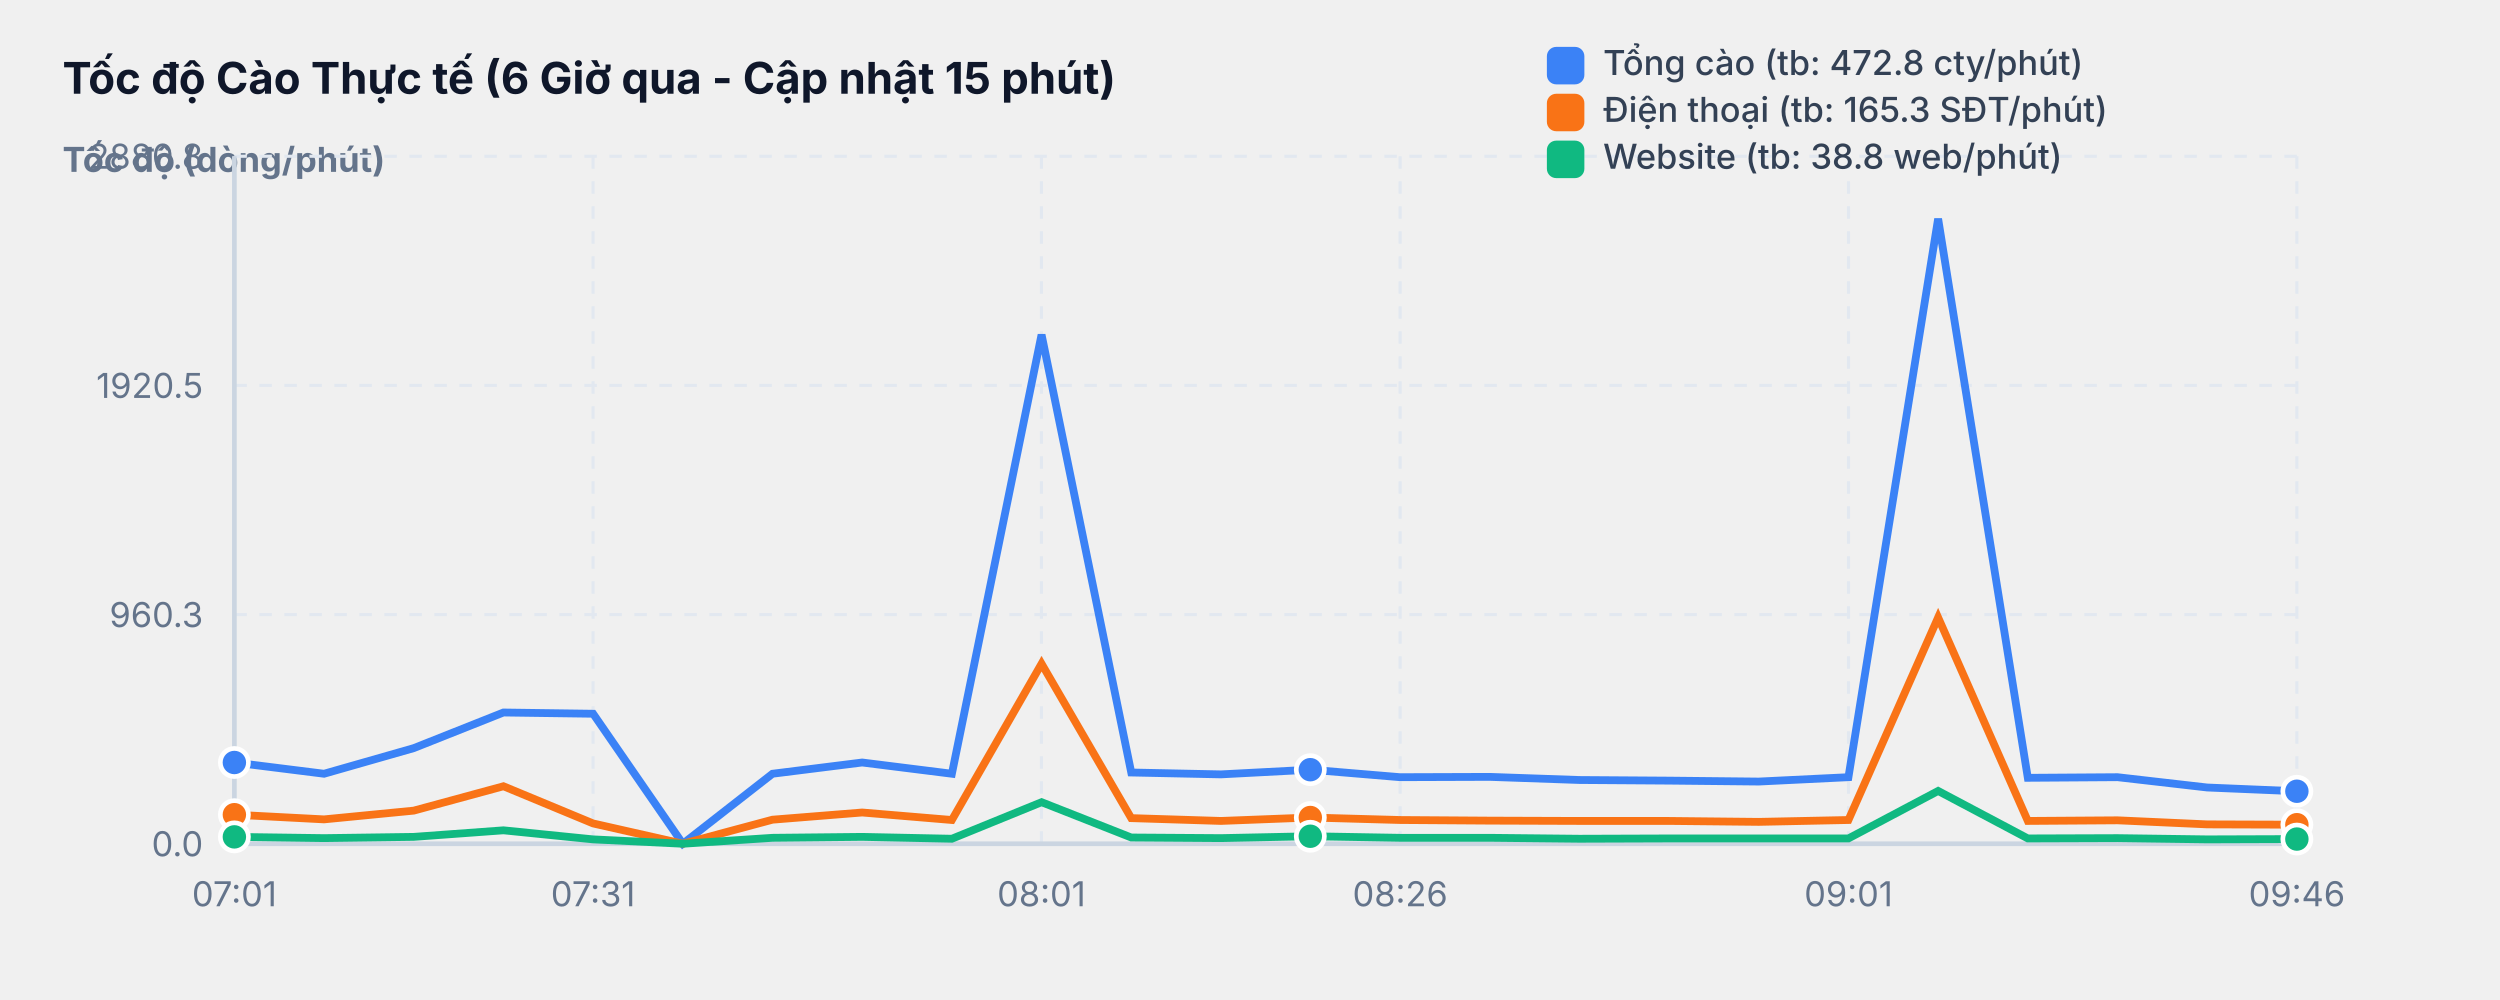
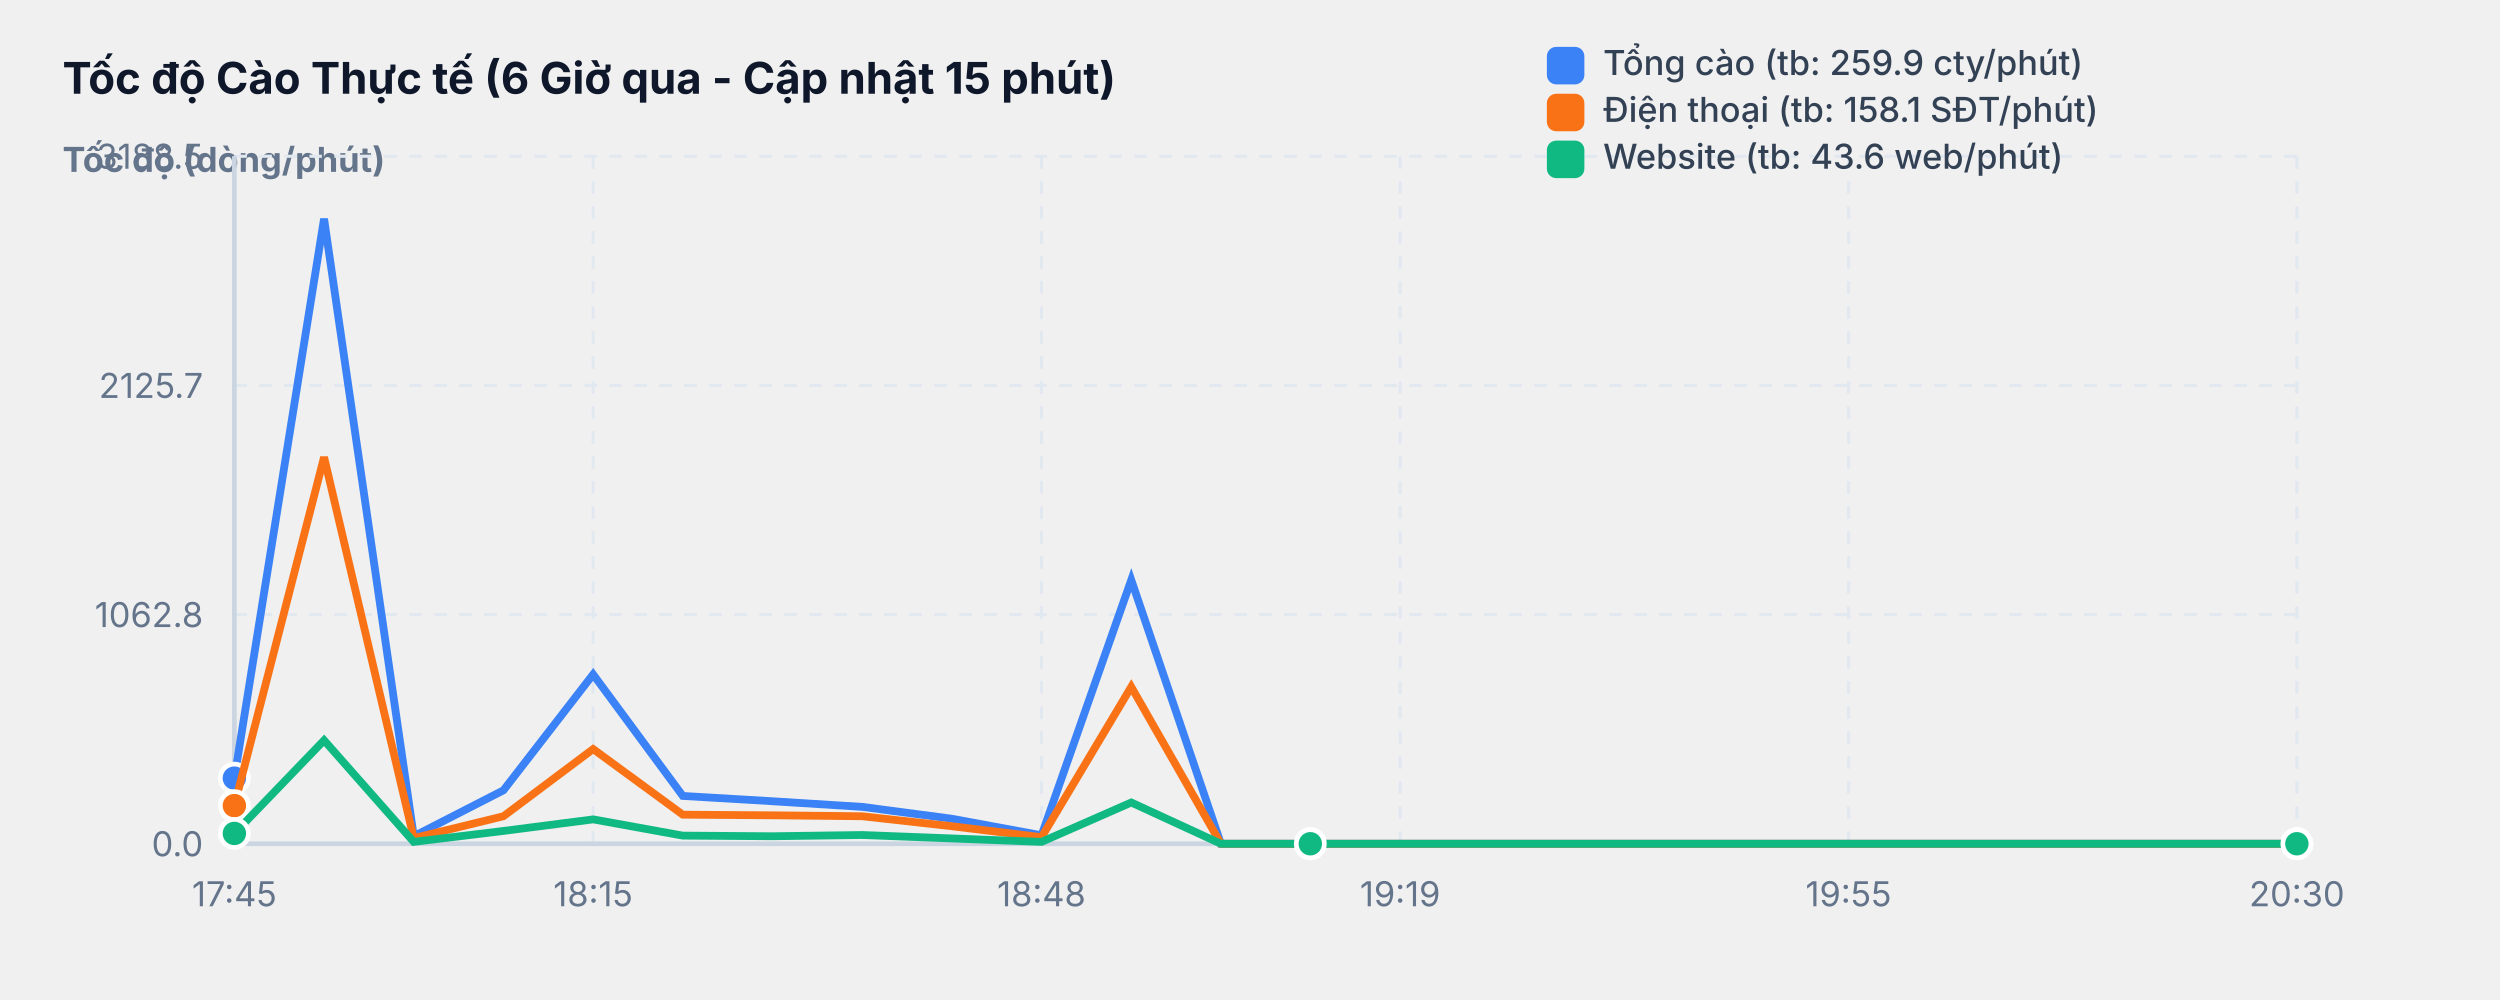
<svg xmlns="http://www.w3.org/2000/svg" viewBox="0 0 800 320" width="100%" height="320" style="background-color: #f8fafc; border: 1px solid #e2e8f0; border-radius: 12px; font-family: system-ui, -apple-system, sans-serif;">
  <style>
        .grid-line { stroke: #e2e8f0; stroke-width: 1; stroke-dasharray: 4 4; fill: none; }
        .axis-line { stroke: #cbd5e1; stroke-width: 1.5; fill: none; }
        .axis-text { fill: #64748b; font-size: 11px; }
        .title { fill: #0f172a; font-size: 14px; font-weight: bold; }
        .legend-text { fill: #334155; font-size: 11px; font-weight: 500; }
        .line-total { stroke: #3b82f6; stroke-width: 2.5; fill: none; stroke-linecap: round; }
        .line-phone { stroke: #f97316; stroke-width: 2.5; fill: none; stroke-linecap: round; }
        .line-web { stroke: #10b981; stroke-width: 2.5; fill: none; stroke-linecap: round; }
        .dot-total { fill: #3b82f6; stroke: #ffffff; stroke-width: 1.5; }
        .dot-phone { fill: #f97316; stroke: #ffffff; stroke-width: 1.5; }
        .dot-web { fill: #10b981; stroke: #ffffff; stroke-width: 1.5; }
        @media (prefers-color-scheme: dark) {
            svg { background-color: #0f172a !important; border-color: #334155 !important; }
            .grid-line { stroke: #334155; }
            .axis-line { stroke: #475569; }
            .axis-text { fill: #94a3b8; }
            .title { fill: #f8fafc; }
            .legend-text { fill: #cbd5e1; }
            .dot-total { stroke: #0f172a; }
            .dot-phone { stroke: #0f172a; }
            .dot-web { stroke: #0f172a; }
        }
    </style>
  <text x="20" y="30" class="title">Tốc độ Cào Thực tế (6 Giờ qua - Cập nhật 15 phút)</text>
  <text x="20" y="55" class="axis-text" font-weight="bold">Tốc độ (dòng/phút)</text>
  <line x1="75" y1="50.0" x2="735" y2="50.0" class="grid-line" />
-   <text x="65" y="54.0" text-anchor="end" class="axis-text">2880.8</text>
+   <text x="65" y="54.0" text-anchor="end" class="axis-text">3188.5</text>
  <line x1="75" y1="123.333" x2="735" y2="123.333" class="grid-line" />
-   <text x="65" y="127.333" text-anchor="end" class="axis-text">1920.5</text>
+   <text x="65" y="127.333" text-anchor="end" class="axis-text">2125.7</text>
  <line x1="75" y1="196.667" x2="735" y2="196.667" class="grid-line" />
-   <text x="65" y="200.667" text-anchor="end" class="axis-text">960.3</text>
+   <text x="65" y="200.667" text-anchor="end" class="axis-text">1062.8</text>
  <line x1="75" y1="270.0" x2="735" y2="270.0" class="grid-line" />
  <text x="65" y="274.0" text-anchor="end" class="axis-text">0.0</text>
  <line x1="75.0" y1="50" x2="75.0" y2="270" class="grid-line" />
-   <text x="75.0" y="290" text-anchor="middle" class="axis-text">07:01</text>
+   <text x="75.0" y="290" text-anchor="middle" class="axis-text">17:45</text>
  <line x1="189.783" y1="50" x2="189.783" y2="270" class="grid-line" />
-   <text x="189.783" y="290" text-anchor="middle" class="axis-text">07:31</text>
+   <text x="189.783" y="290" text-anchor="middle" class="axis-text">18:15</text>
  <line x1="333.261" y1="50" x2="333.261" y2="270" class="grid-line" />
-   <text x="333.261" y="290" text-anchor="middle" class="axis-text">08:01</text>
+   <text x="333.261" y="290" text-anchor="middle" class="axis-text">18:48</text>
  <line x1="448.043" y1="50" x2="448.043" y2="270" class="grid-line" />
-   <text x="448.043" y="290" text-anchor="middle" class="axis-text">08:26</text>
+   <text x="448.043" y="290" text-anchor="middle" class="axis-text">19:19</text>
  <line x1="591.522" y1="50" x2="591.522" y2="270" class="grid-line" />
-   <text x="591.522" y="290" text-anchor="middle" class="axis-text">09:01</text>
+   <text x="591.522" y="290" text-anchor="middle" class="axis-text">19:55</text>
  <line x1="735.0" y1="50" x2="735.0" y2="270" class="grid-line" />
-   <text x="735.0" y="290" text-anchor="middle" class="axis-text">09:46</text>
+   <text x="735.0" y="290" text-anchor="middle" class="axis-text">20:30</text>
  <line x1="75" y1="50" x2="75" y2="270" class="axis-line" />
  <line x1="75" y1="270" x2="735" y2="270" class="axis-line" />
-   <path d="M 75.0 244.0 L 103.7 247.6 L 132.4 239.4 L 161.1 228.0 L 189.8 228.4 L 218.5 270.0 L 247.2 247.6 L 275.9 244.0 L 304.6 247.6 L 333.3 107.1 L 362.0 247.2 L 390.7 247.8 L 419.3 246.3 L 448.0 248.7 L 476.7 248.6 L 505.4 249.6 L 534.1 249.8 L 562.8 250.1 L 591.5 248.7 L 620.2 70.0 L 648.9 248.9 L 677.6 248.7 L 706.3 252.0 L 735.0 253.2" class="line-total" />
-   <circle cx="75.0" cy="244.0" r="4.5" class="dot-total" />
-   <circle cx="419.3" cy="246.3" r="4.5" class="dot-total" />
-   <circle cx="735.0" cy="253.2" r="4.5" class="dot-total" />
-   <path d="M 75.0 260.7 L 103.7 262.2 L 132.4 259.4 L 161.1 251.6 L 189.8 263.5 L 218.5 270.0 L 247.2 262.3 L 275.9 260.0 L 304.6 262.4 L 333.3 212.4 L 362.0 261.8 L 390.7 262.7 L 419.3 261.6 L 448.0 262.4 L 476.7 262.6 L 505.4 262.7 L 534.1 262.7 L 562.8 263.0 L 591.5 262.4 L 620.2 197.6 L 648.9 262.7 L 677.6 262.5 L 706.3 263.8 L 735.0 263.9" class="line-phone" />
-   <circle cx="75.0" cy="260.7" r="4.5" class="dot-phone" />
-   <circle cx="419.3" cy="261.6" r="4.5" class="dot-phone" />
-   <circle cx="735.0" cy="263.9" r="4.5" class="dot-phone" />
-   <path d="M 75.0 267.8 L 103.7 268.2 L 132.4 267.8 L 161.1 265.7 L 189.8 268.6 L 218.5 270.0 L 247.2 268.1 L 275.9 267.8 L 304.6 268.4 L 333.3 256.7 L 362.0 268.0 L 390.7 268.2 L 419.3 267.6 L 448.0 268.1 L 476.7 268.1 L 505.4 268.4 L 534.1 268.3 L 562.8 268.3 L 591.5 268.3 L 620.2 253.1 L 648.9 268.3 L 677.6 268.2 L 706.3 268.6 L 735.0 268.5" class="line-web" />
-   <circle cx="75.0" cy="267.8" r="4.5" class="dot-web" />
-   <circle cx="419.3" cy="267.6" r="4.5" class="dot-web" />
-   <circle cx="735.0" cy="268.5" r="4.5" class="dot-web" />
+   <path d="M 75.0 249.0 L 103.7 70.0 L 132.4 267.6 L 161.1 252.9 L 189.8 215.8 L 218.5 254.7 L 247.2 256.4 L 275.9 258.2 L 304.6 262.0 L 333.3 267.3 L 362.0 185.6 L 390.7 270.0 L 419.3 270.0 L 448.0 270.0 L 476.7 270.0 L 505.4 270.0 L 534.1 270.0 L 562.8 270.0 L 591.5 270.0 L 620.2 270.0 L 648.9 270.0 L 677.6 270.0 L 706.3 270.0 L 735.0 270.0" class="line-total" />
+   <circle cx="75.0" cy="249.0" r="4.5" class="dot-total" />
+   <circle cx="419.3" cy="270.0" r="4.5" class="dot-total" />
+   <circle cx="735.0" cy="270.0" r="4.5" class="dot-total" />
+   <path d="M 75.0 257.8 L 103.7 146.3 L 132.4 268.2 L 161.1 261.2 L 189.8 239.7 L 218.5 260.7 L 247.2 260.9 L 275.9 261.2 L 304.6 264.4 L 333.3 267.9 L 362.0 219.8 L 390.7 270.0 L 419.3 270.0 L 448.0 270.0 L 476.7 270.0 L 505.4 270.0 L 534.1 270.0 L 562.8 270.0 L 591.5 270.0 L 620.2 270.0 L 648.9 270.0 L 677.6 270.0 L 706.3 270.0 L 735.0 270.0" class="line-phone" />
+   <circle cx="75.0" cy="257.8" r="4.5" class="dot-phone" />
+   <circle cx="419.3" cy="270.0" r="4.5" class="dot-phone" />
+   <circle cx="735.0" cy="270.0" r="4.5" class="dot-phone" />
+   <path d="M 75.0 266.7 L 103.7 236.9 L 132.4 269.4 L 161.1 265.9 L 189.8 262.2 L 218.5 267.4 L 247.2 267.6 L 275.9 267.2 L 304.6 268.3 L 333.3 269.4 L 362.0 256.8 L 390.7 270.0 L 419.3 270.0 L 448.0 270.0 L 476.7 270.0 L 505.4 270.0 L 534.1 270.0 L 562.8 270.0 L 591.5 270.0 L 620.2 270.0 L 648.9 270.0 L 677.6 270.0 L 706.3 270.0 L 735.0 270.0" class="line-web" />
+   <circle cx="75.0" cy="266.7" r="4.5" class="dot-web" />
+   <circle cx="419.3" cy="270.0" r="4.5" class="dot-web" />
+   <circle cx="735.0" cy="270.0" r="4.5" class="dot-web" />
  <rect x="495" y="15" width="12" height="12" rx="3" fill="#3b82f6" />
-   <text x="513" y="24" class="legend-text">Tổng cào (tb: 472.8 cty/phút)</text>
+   <text x="513" y="24" class="legend-text">Tổng cào (tb: 259.9 cty/phút)</text>
  <rect x="495" y="30" width="12" height="12" rx="3" fill="#f97316" />
-   <text x="513" y="39" class="legend-text">Điện thoại (tb: 165.3 SĐT/phút)</text>
+   <text x="513" y="39" class="legend-text">Điện thoại (tb: 158.1 SĐT/phút)</text>
  <rect x="495" y="45" width="12" height="12" rx="3" fill="#10b981" />
-   <text x="513" y="54" class="legend-text">Website (tb: 38.8 web/phút)</text>
+   <text x="513" y="54" class="legend-text">Website (tb: 43.6 web/phút)</text>
</svg>
